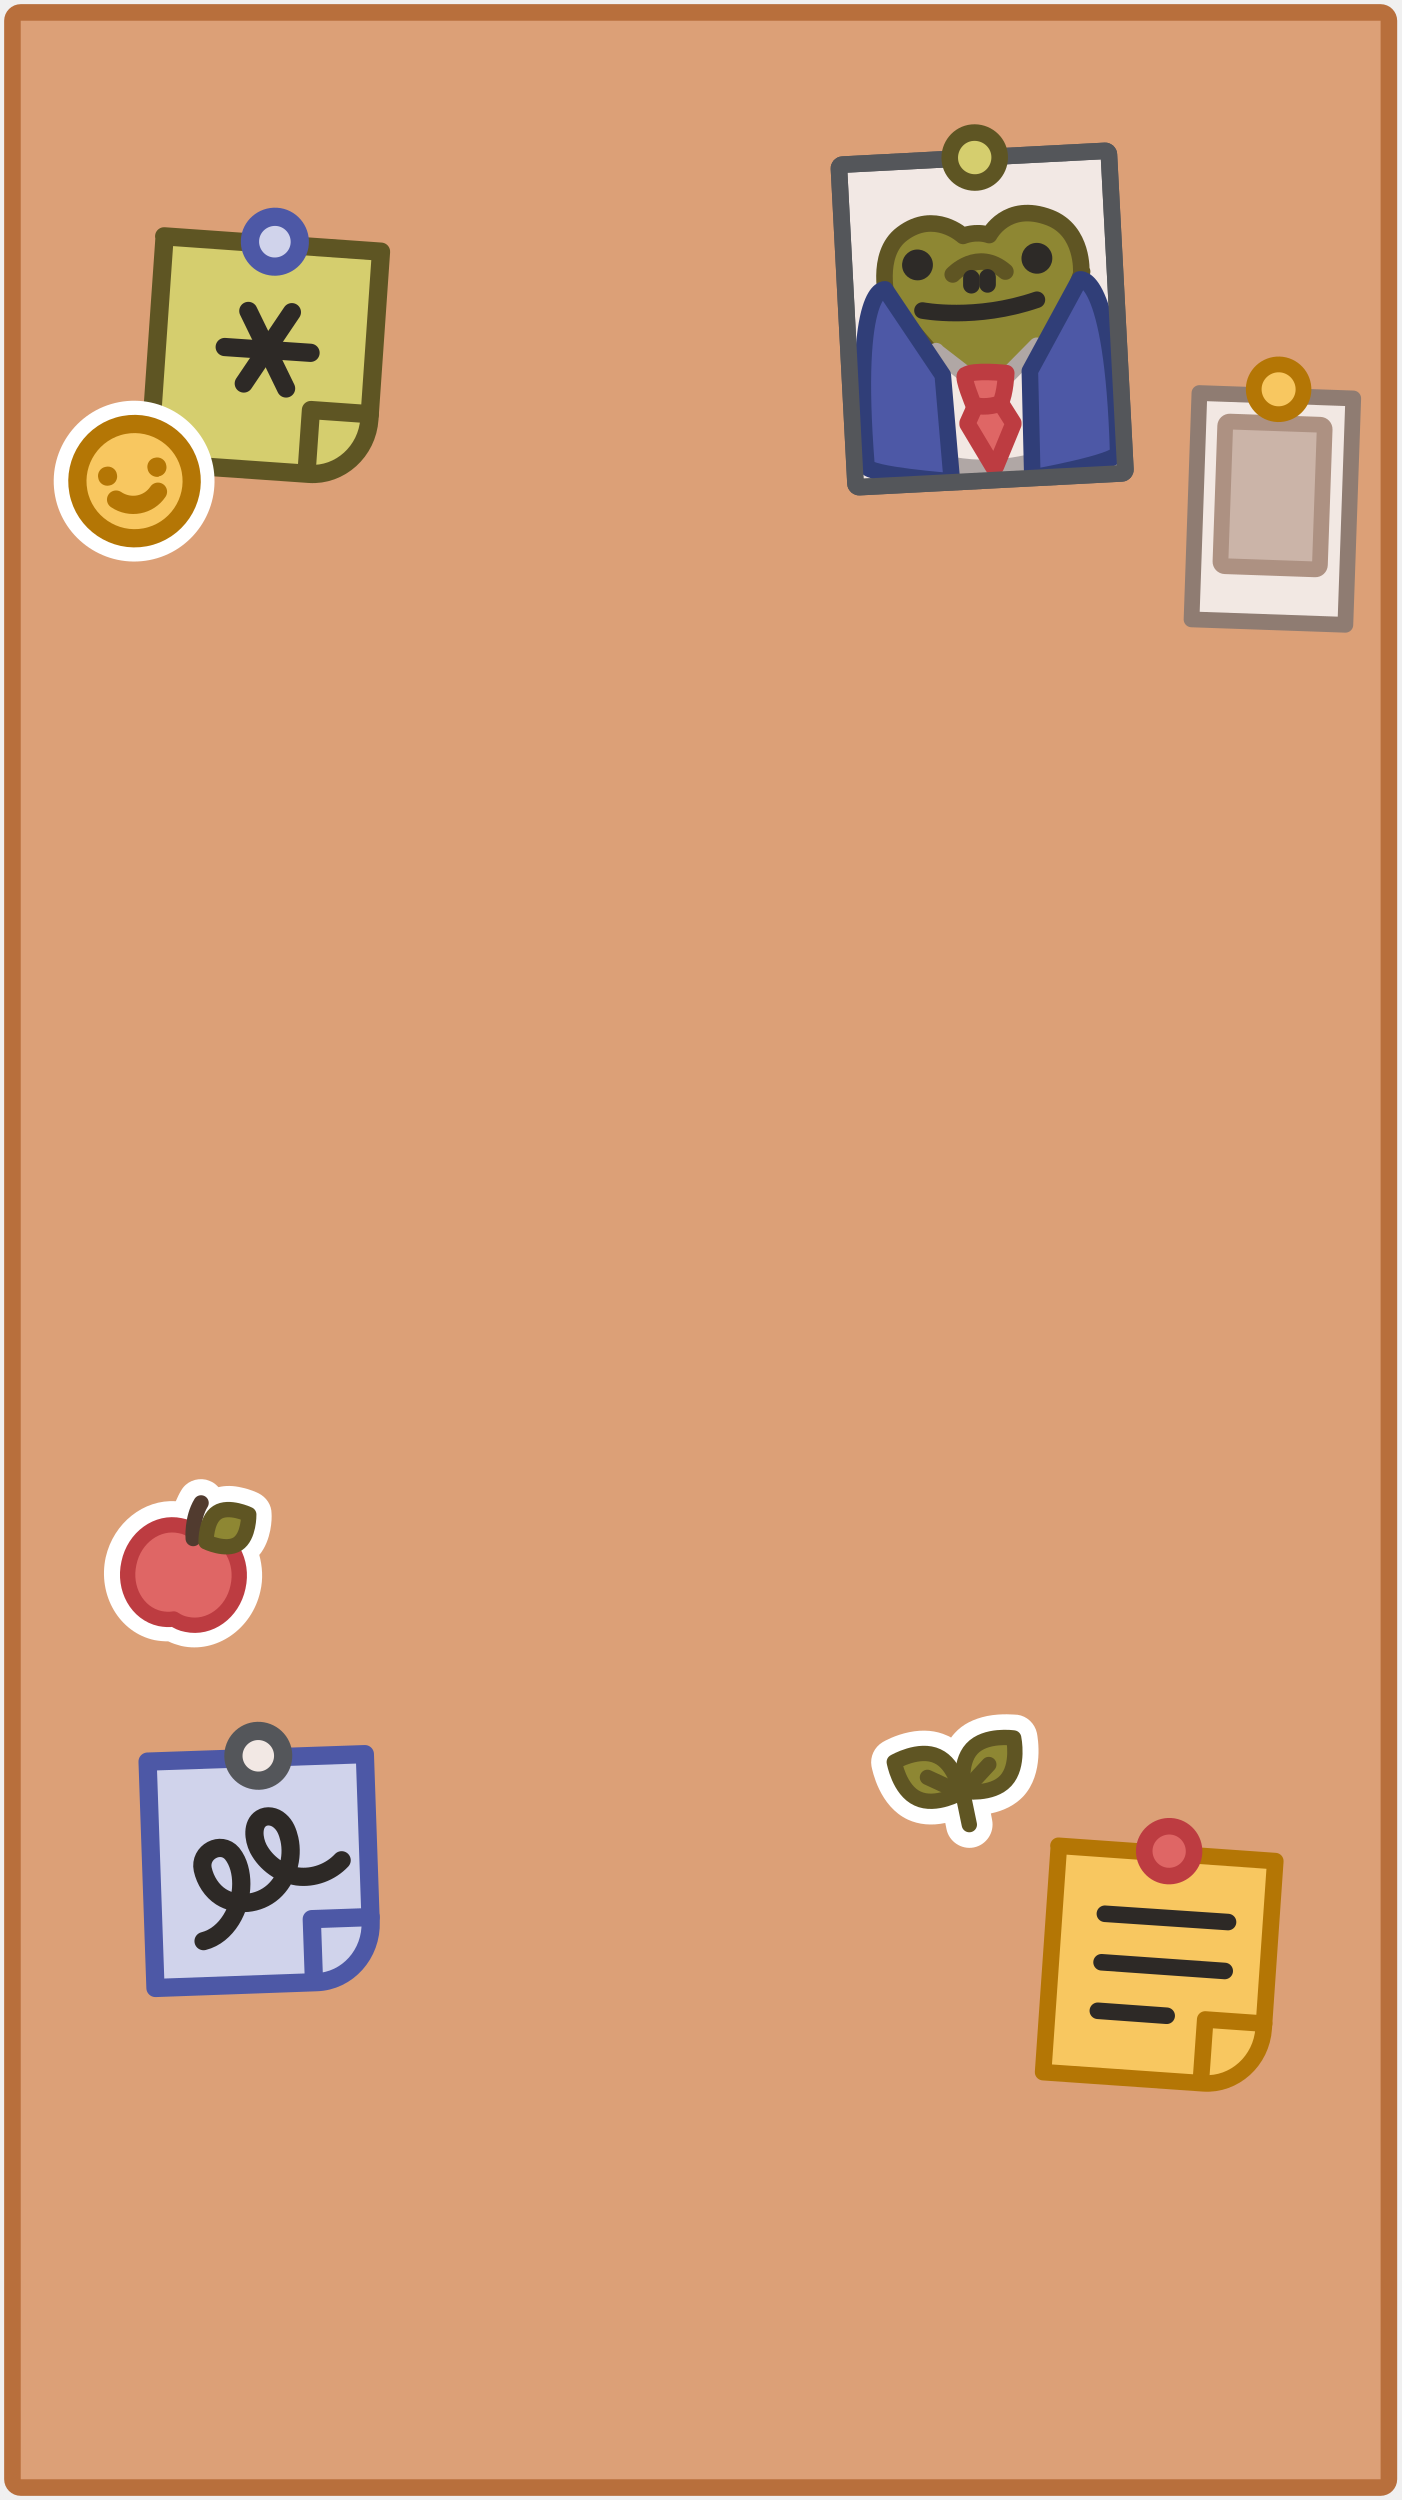
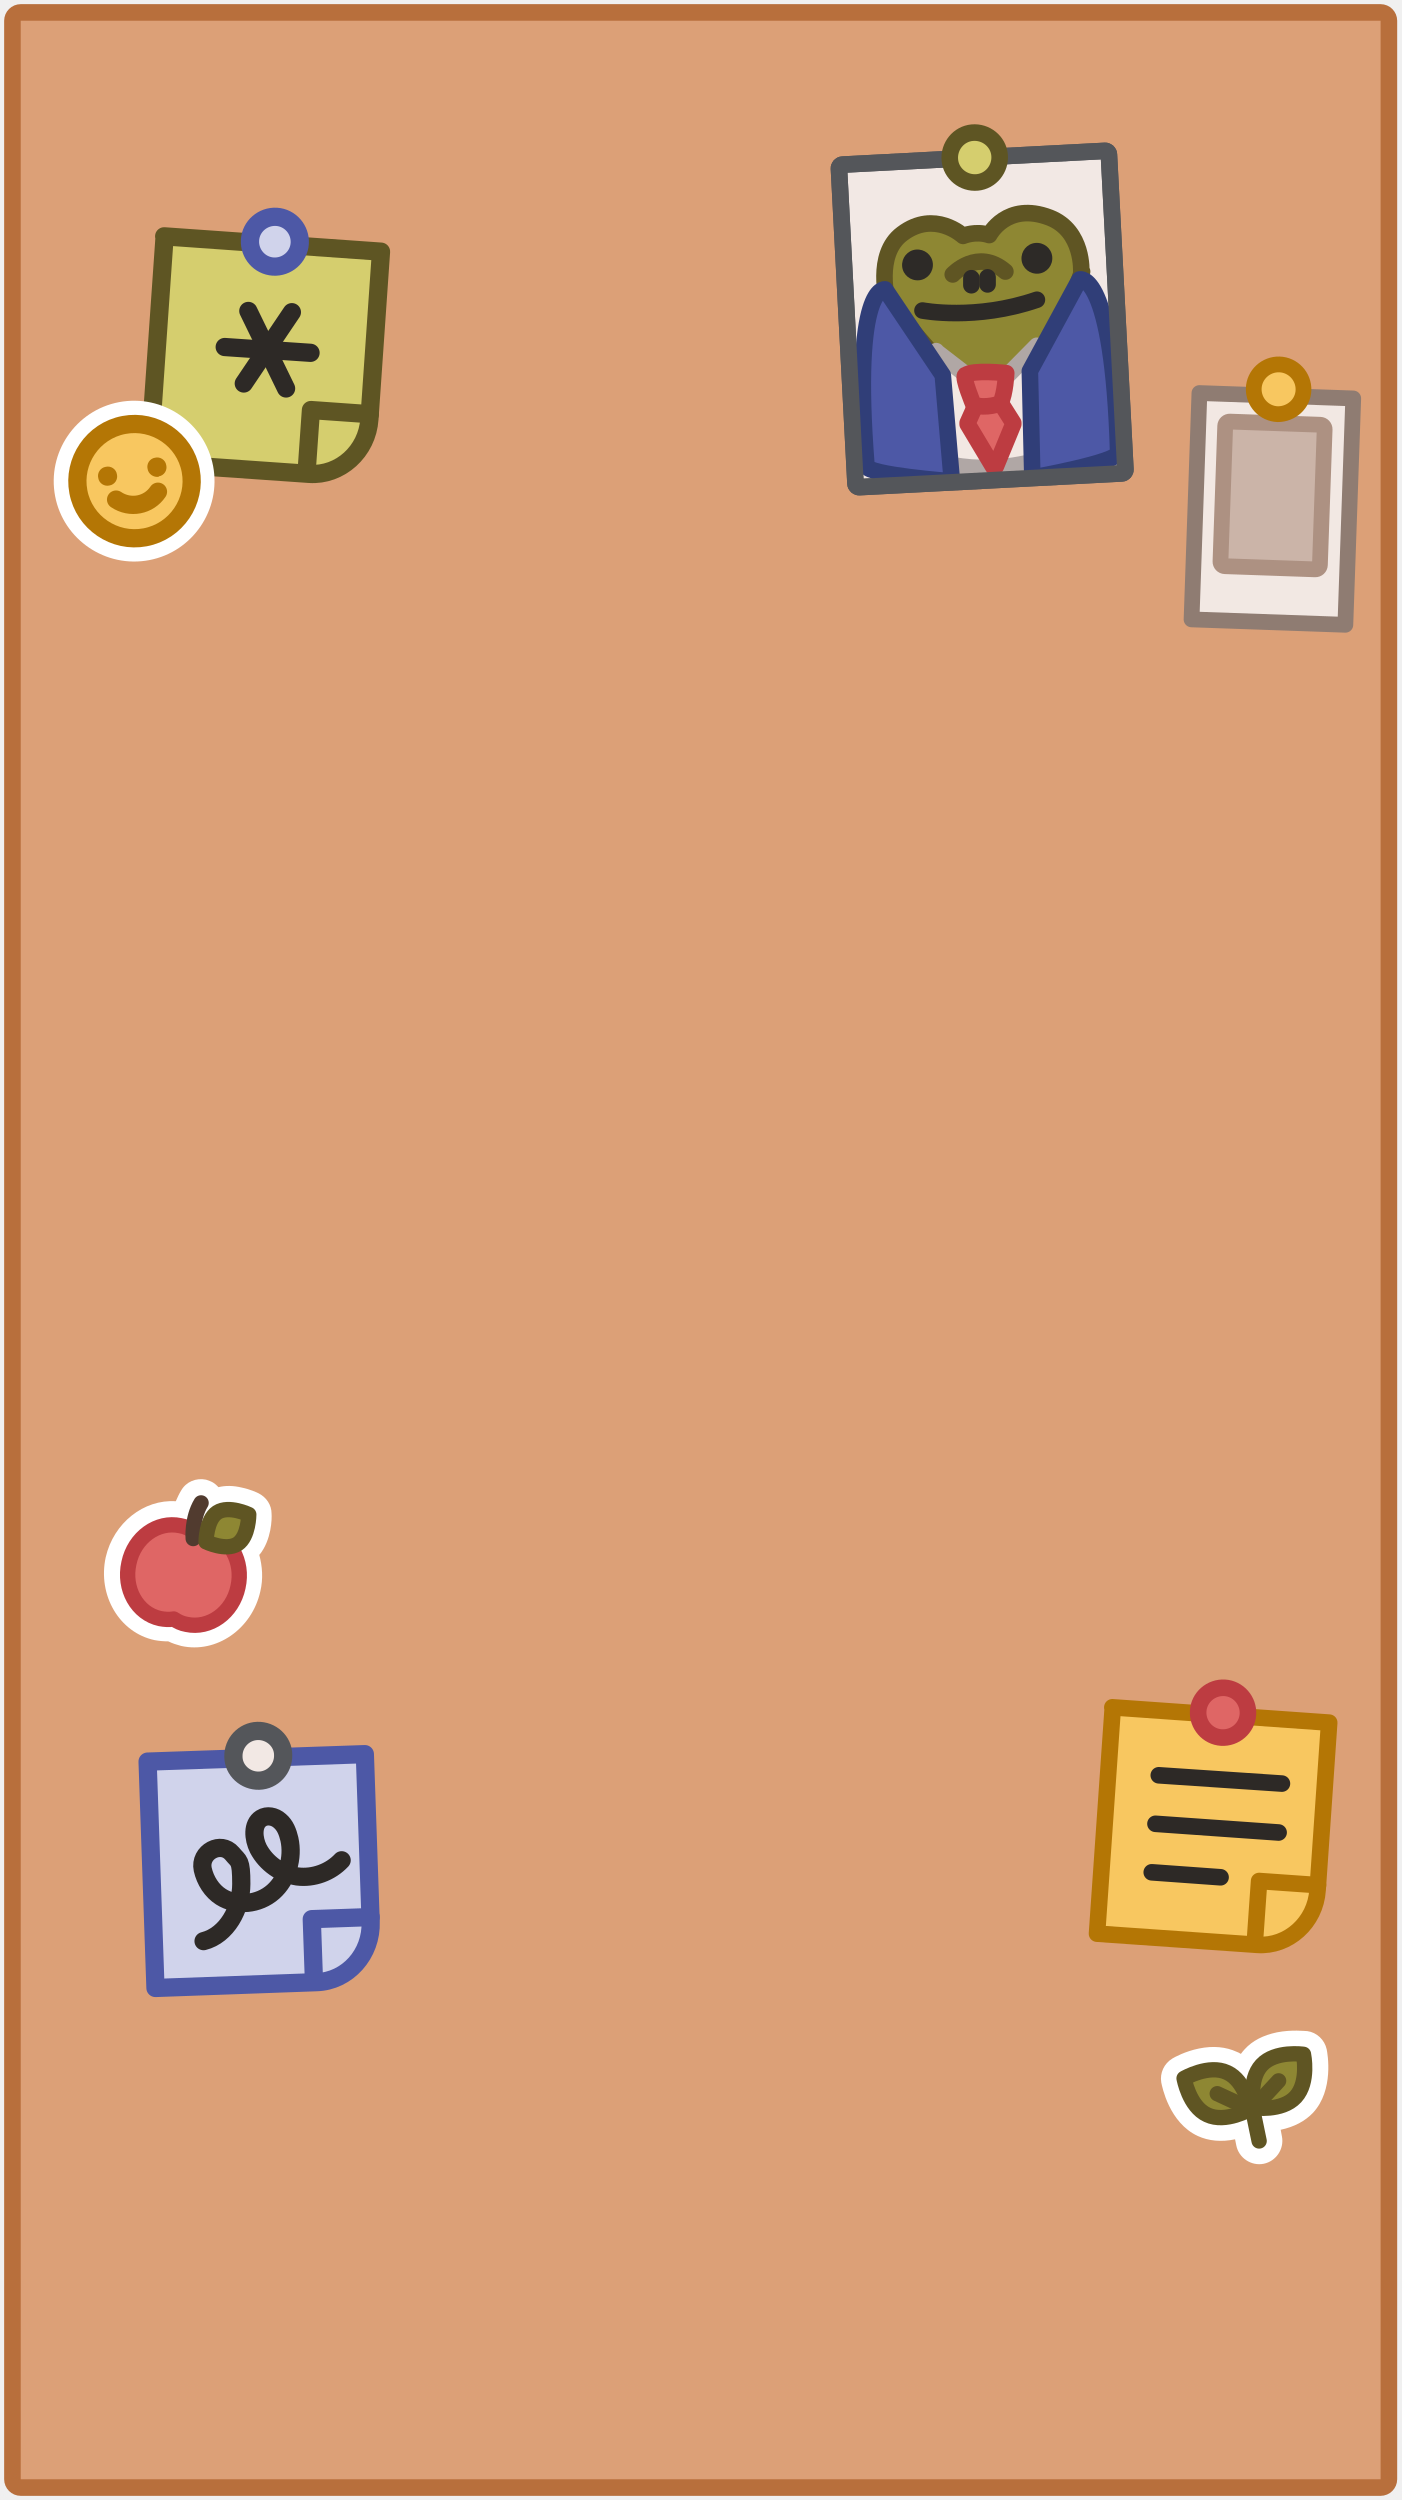
<svg xmlns="http://www.w3.org/2000/svg" id="Layer_1" data-name="Layer 1" version="1.1" viewBox="0 0 338 603">
  <defs>
    <style>
      .cls-1 {
        fill: #d0d3eb;
      }

      .cls-1, .cls-2, .cls-3, .cls-4, .cls-5, .cls-6, .cls-7, .cls-8, .cls-9, .cls-10, .cls-11, .cls-12, .cls-13, .cls-14, .cls-15, .cls-16, .cls-17, .cls-18, .cls-19, .cls-20, .cls-21, .cls-22, .cls-23, .cls-24, .cls-25, .cls-26, .cls-27 {
        stroke-linejoin: round;
      }

-       .cls-1, .cls-3, .cls-4, .cls-5, .cls-6, .cls-7, .cls-8, .cls-9, .cls-10, .cls-11, .cls-12, .cls-13, .cls-14, .cls-15, .cls-16, .cls-17, .cls-18, .cls-19, .cls-20, .cls-28, .cls-21, .cls-22, .cls-29, .cls-24, .cls-25, .cls-26, .cls-27 {
+       .cls-1, .cls-3, .cls-4, .cls-5, .cls-6, .cls-7, .cls-8, .cls-9, .cls-10, .cls-11, .cls-12, .cls-13, .cls-14, .cls-15, .cls-16, .cls-17, .cls-18, .cls-28, .cls-19, .cls-20, .cls-29, .cls-22, .cls-23, .cls-24, .cls-25, .cls-26, .cls-27 {
        stroke-linecap: round;
      }

-       .cls-1, .cls-7, .cls-11, .cls-14, .cls-16, .cls-18, .cls-29 {
+       .cls-1, .cls-3, .cls-9, .cls-11, .cls-12, .cls-14, .cls-15, .cls-29, .cls-24 {
        stroke-width: 4.4px;
      }

-       .cls-1, .cls-14 {
+       .cls-1, .cls-11 {
        stroke: #4d58a6;
      }

-       .cls-2, .cls-4, .cls-11, .cls-12, .cls-13, .cls-14, .cls-16, .cls-28, .cls-21, .cls-22, .cls-29, .cls-24, .cls-25 {
+       .cls-2, .cls-3, .cls-21 {
+         stroke: #54565a;
+       }
+ 
+       .cls-2, .cls-7, .cls-9, .cls-10, .cls-11, .cls-12, .cls-28, .cls-20, .cls-29, .cls-22, .cls-23, .cls-24, .cls-26 {
        fill: none;
      }

-       .cls-2, .cls-7, .cls-23 {
-         stroke: #54565a;
-       }
- 
-       .cls-2, .cls-23 {
+       .cls-2, .cls-21 {
        stroke-width: 4px;
-       }
- 
-       .cls-3, .cls-4, .cls-10, .cls-12 {
-         stroke-width: 3.7px;
-       }
- 
-       .cls-3, .cls-12, .cls-17, .cls-21 {
-         stroke: #5f5523;
-       }
- 
-       .cls-3, .cls-17 {
-         fill: #8e8733;
-       }
- 
-       .cls-4 {
-         stroke: #513b2f;
      }

      .cls-30 {
        fill: #b47605;
      }

      .cls-30, .cls-31, .cls-32, .cls-33 {
        stroke-width: 0px;
      }

-       .cls-5, .cls-6, .cls-13, .cls-17, .cls-19, .cls-20, .cls-28, .cls-21, .cls-24, .cls-25, .cls-26, .cls-27 {
+       .cls-3, .cls-21 {
+         fill: #f2e8e4;
+       }
+ 
+       .cls-4, .cls-5, .cls-10, .cls-13, .cls-16, .cls-17, .cls-28, .cls-20, .cls-22, .cls-23, .cls-25, .cls-27 {
        stroke-width: 4px;
      }

-       .cls-5, .cls-11, .cls-18 {
+       .cls-4, .cls-9, .cls-14 {
        stroke: #5e5523;
      }

-       .cls-5, .cls-18 {
+       .cls-4, .cls-14 {
        fill: #d5ce6e;
      }

-       .cls-6, .cls-10, .cls-32 {
+       .cls-5, .cls-32, .cls-19 {
        fill: #df6665;
      }

-       .cls-6, .cls-10, .cls-25 {
+       .cls-5, .cls-19, .cls-23 {
        stroke: #bd3c41;
      }

-       .cls-7, .cls-23 {
-         fill: #f2e8e4;
+       .cls-6, .cls-7, .cls-13, .cls-20 {
+         stroke: #5f5523;
      }

-       .cls-8 {
-         stroke: #8f7c72;
+       .cls-6, .cls-7, .cls-19, .cls-26 {
+         stroke-width: 3.7px;
      }

-       .cls-8, .cls-9 {
-         stroke-width: 3.8px;
+       .cls-6, .cls-13 {
+         fill: #8e8733;
      }

-       .cls-8, .cls-19 {
-         fill: #f2e8e3;
-       }
- 
-       .cls-9, .cls-13, .cls-15, .cls-22, .cls-27 {
+       .cls-8, .cls-10, .cls-15, .cls-24, .cls-27 {
        stroke: #b47605;
      }

-       .cls-9, .cls-15, .cls-27 {
+       .cls-8, .cls-15, .cls-27 {
        fill: #f8c760;
+       }
+ 
+       .cls-8, .cls-18 {
+         stroke-width: 3.8px;
      }

      .cls-31 {
        fill: #2d2a27;
      }

-       .cls-15, .cls-22 {
-         stroke-width: 4.4px;
-       }
- 
-       .cls-16, .cls-28, .cls-29 {
+       .cls-12, .cls-28, .cls-29 {
        stroke: #2d2926;
      }

-       .cls-19 {
+       .cls-16 {
        stroke: #b0a7a5;
      }

-       .cls-20 {
+       .cls-16, .cls-18 {
+         fill: #f2e8e3;
+       }
+ 
+       .cls-17 {
        fill: #dca077;
        stroke: #b86f3c;
+       }
+ 
+       .cls-18 {
+         stroke: #8f7c72;
      }

      .cls-34 {
        fill: #cbb4a8;
        stroke: #ad9182;
        stroke-miterlimit: 4;
        stroke-width: 3.8px;
      }

-       .cls-24 {
+       .cls-22 {
        stroke: #2d2a27;
      }

      .cls-33 {
        fill: #fff;
      }

-       .cls-26 {
+       .cls-25 {
        fill: #4d58a6;
        stroke: #303e78;
      }
+ 
+       .cls-26 {
+         stroke: #513b2f;
+       }
    </style>
  </defs>
-   <path class="cls-20" d="M333,3H5c-1.1,0-2,.9-2,2v593c0,1.1.9,2,2,2h328c1.1,0,2-.9,2-2V5c0-1.1-.9-2-2-2Z" />
-   <path class="cls-8" d="M326.4,96.1l-37.1-1.3-1.9,54.6,37.1,1.3,1.9-54.6Z" />
+   <path class="cls-17" d="M333,3H5c-1.1,0-2,.9-2,2v593c0,1.1.9,2,2,2h328c1.1,0,2-.9,2-2V5c0-1.1-.9-2-2-2Z" />
+   <path class="cls-18" d="M326.4,96.1l-37.1-1.3-1.9,54.6,37.1,1.3,1.9-54.6Z" />
  <rect class="cls-34" x="289.5" y="107.5" width="34.9" height="24" rx="1.1" ry="1.1" transform="translate(176.8 422.1) rotate(-88)" />
-   <path class="cls-9" d="M308.2,99.9c3.3.1,6.1-2.5,6.2-5.8.1-3.3-2.5-6.1-5.8-6.2-3.3-.1-6.1,2.5-6.2,5.8-.1,3.3,2.5,6.1,5.8,6.2Z" />
-   <rect class="cls-23" x="204.3" y="38" width="65.2" height="77.9" rx=".9" ry=".9" transform="translate(-3.7 12.5) rotate(-3)" />
-   <path class="cls-17" d="M260.8,65.6s.6-9.9-7.6-13.1c-10.4-4-14.6,4.2-14.6,4.2-3.3-1.1-6.3.2-6.3.2,0,0-6.9-6.4-14.7-.5-6.7,5-3.5,16.5-3.5,16.5l16.8,19.4,11.6,1.5,10.4-5.5,8.1-22.8h0Z" />
-   <path class="cls-19" d="M225.8,84.8l9.7,7.5,6.1-.3,8.5-8.6,2,27.1s-12.2,4.5-24.9,1.1l-1.4-26.9h0Z" />
-   <path class="cls-32" d="M241.3,97.1l3.1,4.9c0,0,0,.2,0,.3l-4.2,10.2c-.1.3-.6.3-.7,0l-6.1-10.2c0,0,0-.2,0-.3l2.2-4.9c0-.1.2-.2.4-.2h4.9c.1,0,.3,0,.4.2" />
-   <path class="cls-25" d="M241.3,97.1l3.1,4.9c0,0,0,.2,0,.3l-4.2,10.2c-.1.3-.6.3-.7,0l-6.1-10.2c0,0,0-.2,0-.3l2.2-4.9c0-.1.2-.2.4-.2h4.9c.1,0,.3,0,.4.2" />
-   <path class="cls-6" d="M232.9,90.5c1.7-1.4,9.8-.5,9.8-.5,0,0-.2,4.9-1.4,7.3,0,0-3.5,1.4-6.5.3,0,0-2.7-6.5-2-7.1h0Z" />
-   <path class="cls-26" d="M209,112.4c-3.5-44.1,4.5-42.6,4.5-42.6l13.9,20.7,2.2,25.6s-20.4-1.5-20.6-3.7Z" />
-   <path class="cls-26" d="M269.7,109.2c-1.3-44.2-9.3-41.8-9.3-41.8l-12,22.1.6,25.7s20.7-3.7,20.7-6Z" />
+   <path class="cls-8" d="M308.2,99.9c3.3,0,6.1-2.5,6.2-5.8s-2.5-6.1-5.8-6.2-6.1,2.5-6.2,5.8,2.5,6.1,5.8,6.2Z" />
+   <rect class="cls-21" x="204.3" y="38" width="65.2" height="77.9" rx=".9" ry=".9" transform="translate(-3.7 12.5) rotate(-3)" />
+   <path class="cls-13" d="M260.8,65.6s.6-9.9-7.6-13.1c-10.4-4-14.6,4.2-14.6,4.2-3.3-1.1-6.3.2-6.3.2,0,0-6.9-6.4-14.7-.5-6.7,5-3.5,16.5-3.5,16.5l16.8,19.4,11.6,1.5,10.4-5.5,8.1-22.8h-.2Z" />
+   <path class="cls-16" d="M225.8,84.8l9.7,7.5,6.1-.3,8.5-8.6,2,27.1s-12.2,4.5-24.9,1.1l-1.4-26.9h0Z" />
+   <path class="cls-32" d="M241.3,97.1l3.1,4.9v.3l-4.2,10.2c-.1.3-.6.3-.7,0l-6.1-10.2v-.3l2.2-4.9c0,0,.2-.2.4-.2h4.9c.1,0,.3,0,.4.2" />
+   <path class="cls-23" d="M241.3,97.1l3.1,4.9v.3l-4.2,10.2c-.1.3-.6.3-.7,0l-6.1-10.2v-.3l2.2-4.9c0,0,.2-.2.4-.2h4.9c.1,0,.3,0,.4.2" />
+   <path class="cls-5" d="M232.9,90.5c1.7-1.4,9.8-.5,9.8-.5,0,0-.2,4.9-1.4,7.3,0,0-3.5,1.4-6.5.3,0,0-2.7-6.5-2-7.1h0Z" />
+   <path class="cls-25" d="M209,112.4c-3.5-44.1,4.5-42.6,4.5-42.6l13.9,20.7,2.2,25.6s-20.4-1.5-20.6-3.7h0Z" />
+   <path class="cls-25" d="M269.7,109.2c-1.3-44.2-9.3-41.8-9.3-41.8l-12,22.1.6,25.7s20.7-3.7,20.7-6h0Z" />
  <path class="cls-31" d="M221.7,67.6c2-.2,3.5-2,3.3-4.1-.2-2-2-3.5-4.1-3.3-2,.2-3.5,2-3.3,4.1.2,2,2,3.5,4.1,3.3Z" />
  <path class="cls-31" d="M250.5,66c2-.2,3.5-2,3.3-4.1-.2-2-2-3.5-4.1-3.3-2,.2-3.5,2-3.3,4.1.2,2,2,3.5,4.1,3.3Z" />
-   <path class="cls-21" d="M229.8,66.2s6-6.5,12.7-.7" />
-   <path class="cls-24" d="M234.3,67.1v1.7" />
-   <path class="cls-24" d="M238.2,66.9v1.7" />
-   <path class="cls-24" d="M222.5,74.9s12.8,2.5,27.6-2.6" />
+   <path class="cls-20" d="M229.8,66.2s6-6.5,12.7-.7" />
+   <path class="cls-22" d="M234.3,67.1v1.7" />
+   <path class="cls-22" d="M238.2,66.9v1.7" />
+   <path class="cls-22" d="M222.5,74.9s12.8,2.5,27.6-2.6" />
  <rect class="cls-2" x="204.3" y="38" width="65.2" height="77.9" rx=".9" ry=".9" transform="translate(-3.7 12.5) rotate(-3)" />
-   <path class="cls-5" d="M235.7,44c3.3-.3,5.7-3.3,5.4-6.6-.3-3.3-3.3-5.7-6.6-5.4-3.3.3-5.7,3.3-5.4,6.6.3,3.3,3.3,5.7,6.6,5.4Z" />
-   <path class="cls-18" d="M39.6,57l52.3,3.7-2.8,40.4c-.5,7.8-7.1,13.7-14.5,13.2l-38.7-2.7,3.8-54.5Z" />
-   <path class="cls-11" d="M74,113.1l1-14.2,14.2,1" />
+   <path class="cls-4" d="M235.7,44c3.3-.3,5.7-3.3,5.4-6.6s-3.3-5.7-6.6-5.4-5.7,3.3-5.4,6.6,3.3,5.7,6.6,5.4Z" />
+   <path class="cls-14" d="M39.6,57l52.3,3.7-2.8,40.4c-.5,7.8-7.1,13.7-14.5,13.2l-38.7-2.7,3.8-54.5h0Z" />
+   <path class="cls-9" d="M74,113.1l1-14.2,14.2,1" />
  <path class="cls-1" d="M65.9,64.3c3.3.2,6.2-2.3,6.4-5.6.2-3.3-2.3-6.2-5.6-6.4-3.3-.2-6.2,2.3-6.4,5.6s2.3,6.2,5.6,6.4Z" />
  <line class="cls-29" x1="54.2" y1="83.7" x2="74.9" y2="85.1" />
  <line class="cls-29" x1="58.8" y1="92.5" x2="70.4" y2="75.3" />
  <line class="cls-29" x1="59.9" y1="75" x2="69" y2="93.7" />
-   <path class="cls-33" d="M28.7,97c-10.5,2-17.4,12.2-15.4,22.7,2,10.5,12.2,17.4,22.7,15.4,10.5-2,17.4-12.2,15.4-22.7-2-10.5-12.2-17.4-22.7-15.4Z" />
+   <path class="cls-33" d="M28.7,97c-10.5,2-17.4,12.2-15.4,22.7s12.2,17.4,22.7,15.4,17.4-12.2,15.4-22.7-12.2-17.4-22.7-15.4Z" />
  <path class="cls-15" d="M35,129.6c7.5-1.4,12.4-8.7,11-16.1-1.4-7.5-8.7-12.4-16.1-11-7.5,1.4-12.4,8.7-11,16.1,1.4,7.5,8.7,12.4,16.1,11Z" />
-   <path class="cls-22" d="M38.1,118.6c-2.2,3.3-6.7,4.2-10.1,1.9" />
+   <path class="cls-24" d="M38.1,118.6c-2.2,3.3-6.7,4.2-10.1,1.9" />
  <path class="cls-30" d="M26.4,117.1c1.3-.2,2.1-1.5,1.8-2.7-.2-1.3-1.5-2.1-2.7-1.8-1.3.2-2.1,1.5-1.8,2.7.2,1.3,1.5,2.1,2.7,1.8Z" />
-   <path class="cls-30" d="M38.3,114.9c1.3-.2,2.1-1.5,1.8-2.7-.2-1.3-1.5-2.1-2.7-1.8-1.3.2-2.1,1.5-1.8,2.7.2,1.3,1.5,2.1,2.7,1.9Z" />
-   <path class="cls-27" d="M255.3,445.2l52.3,3.7-2.8,40.4c-.5,7.8-7.1,13.7-14.5,13.2l-38.7-2.7,3.8-54.5Z" />
-   <path class="cls-13" d="M289.7,501.3l1-14.2,14.2,1" />
-   <line class="cls-28" x1="266.5" y1="461.6" x2="296.2" y2="463.6" />
-   <line class="cls-28" x1="265.7" y1="473.3" x2="295.4" y2="475.4" />
-   <line class="cls-28" x1="264.8" y1="485" x2="281.4" y2="486.2" />
-   <path class="cls-6" d="M281.6,452.5c3.3.2,6.2-2.3,6.4-5.6.2-3.3-2.3-6.2-5.6-6.4-3.3-.2-6.2,2.3-6.4,5.6-.2,3.3,2.3,6.2,5.6,6.4Z" />
-   <path class="cls-33" d="M245.3,413.6c-.4,0-3.6-.4-7.2.3-3.3.7-5.9,2-7.8,4.1-.3.3-.6.7-.9,1.1-.3-.2-.7-.4-1-.5-2.6-1.2-5.7-1.5-9.1-.8-3.4.7-5.9,2.1-6.4,2.4-2,1.2-3.1,3.5-2.7,5.8.2,1,1.9,9.7,8.8,12.9,2.6,1.2,5.7,1.5,9,.8l.3,1.5c.6,3,3.6,5,6.6,4.4,3-.6,5-3.6,4.4-6.6l-.3-1.6c3.3-.7,5.9-2.1,7.8-4.1,5.1-5.5,3.5-14.3,3.3-15.3-.5-2.3-2.4-4.1-4.7-4.4h0Z" />
-   <path class="cls-3" d="M231.7,432.4s-1.2-6.8-5.6-8.8c-4.4-2.1-10.4,1.4-10.4,1.4,0,0,1.2,6.8,5.6,8.8,4.4,2.1,10.4-1.4,10.4-1.4Z" />
-   <path class="cls-12" d="M223.7,428.7l8,3.7" />
-   <path class="cls-3" d="M232.5,432.1s-1.4-6.7,1.9-10.3c3.3-3.6,10.1-2.6,10.1-2.6,0,0,1.4,6.7-1.9,10.3-3.3,3.6-10.1,2.6-10.1,2.6Z" />
-   <path class="cls-12" d="M238.5,425.6l-6,6.5" />
-   <path class="cls-12" d="M232,431.4l1.8,8.7" />
-   <path class="cls-1" d="M35.6,424.9l52.4-1.8,1.4,40.4c.3,7.8-5.6,14.4-13.1,14.6l-38.8,1.4-1.9-54.6Z" />
-   <path class="cls-14" d="M75.7,477.1l-.5-14.2,14.2-.5" />
-   <path class="cls-7" d="M62.5,429.5c3.3-.1,5.9-2.9,5.8-6.2-.1-3.3-2.9-5.9-6.2-5.8-3.3.1-5.9,2.9-5.8,6.2.1,3.3,2.9,5.9,6.2,5.8Z" />
-   <path class="cls-16" d="M49.1,468.2c5.6-1.4,9.1-7.8,9.1-13.8,0-2.6-.6-5.3-2.2-7.3,0,0,0,0,0,0-2.7-3.2-8-.4-7.1,3.8.6,2.7,2.2,5.2,4.4,6.6,3.8,2.4,9.1,1.9,12.6-1.2,3.4-3,4.9-8.2,3.9-12.7-.4-1.7-1-3.3-2.3-4.4-1.2-1.1-3.1-1.5-4.5-.6-2.2,1.4-1.9,4.9-.7,7.3,1.9,3.6,5.5,6.1,9.4,6.7,3.9.5,8-1,10.7-3.9" />
+   <path class="cls-30" d="M38.3,114.9c1.3-.2,2.1-1.5,1.8-2.7-.2-1.3-1.5-2.1-2.7-1.8-1.3.2-2.1,1.5-1.8,2.7.2,1.3,1.5,2.1,2.7,1.9h0Z" />
+   <path class="cls-27" d="M268.3,411.8l52.3,3.7-2.8,40.4c-.5,7.8-7.1,13.7-14.5,13.2l-38.7-2.7,3.8-54.5h-.1Z" />
+   <path class="cls-10" d="M302.7,467.9l1-14.2,14.2,1" />
+   <line class="cls-28" x1="279.5" y1="428.2" x2="309.2" y2="430.2" />
+   <line class="cls-28" x1="278.7" y1="439.9" x2="308.4" y2="442" />
+   <line class="cls-28" x1="277.8" y1="451.6" x2="294.4" y2="452.8" />
+   <path class="cls-5" d="M294.6,419.1c3.3.2,6.2-2.3,6.4-5.6.2-3.3-2.3-6.2-5.6-6.4-3.3-.2-6.2,2.3-6.4,5.6-.2,3.3,2.3,6.2,5.6,6.4Z" />
+   <path class="cls-33" d="M315.2,489.9c-.4,0-3.6-.4-7.2.3-3.3.7-5.9,2-7.8,4.1-.3.3-.6.7-.9,1.1-.3-.2-.7-.4-1-.5-2.6-1.2-5.7-1.5-9.1-.8-3.4.7-5.9,2.1-6.4,2.4-2,1.2-3.1,3.5-2.7,5.8.2,1,1.9,9.7,8.8,12.9,2.6,1.2,5.7,1.5,9,.8l.3,1.5c.6,3,3.6,5,6.6,4.4s5-3.6,4.4-6.6l-.3-1.6c3.3-.7,5.9-2.1,7.8-4.1,5.1-5.5,3.5-14.3,3.3-15.3-.5-2.3-2.4-4.1-4.7-4.4h-.1Z" />
+   <path class="cls-6" d="M301.6,508.7s-1.2-6.8-5.6-8.8c-4.4-2.1-10.4,1.4-10.4,1.4,0,0,1.2,6.8,5.6,8.8,4.4,2.1,10.4-1.4,10.4-1.4Z" />
+   <path class="cls-7" d="M293.6,505l8,3.7" />
+   <path class="cls-6" d="M302.4,508.4s-1.4-6.7,1.9-10.3c3.3-3.6,10.1-2.6,10.1-2.6,0,0,1.4,6.7-1.9,10.3-3.3,3.6-10.1,2.6-10.1,2.6Z" />
+   <path class="cls-7" d="M308.4,501.9l-6,6.5" />
+   <path class="cls-7" d="M301.9,507.7l1.8,8.7" />
+   <path class="cls-1" d="M35.6,424.9l52.4-1.8,1.4,40.4c.3,7.8-5.6,14.4-13.1,14.6l-38.8,1.4s-1.9-54.6-1.9-54.6Z" />
+   <path class="cls-11" d="M75.7,477.1l-.5-14.2,14.2-.5" />
+   <path class="cls-3" d="M62.5,429.5c3.3-.1,5.9-2.9,5.8-6.2,0-3.3-2.9-5.9-6.2-5.8s-5.9,2.9-5.8,6.2c0,3.3,2.9,5.9,6.2,5.8Z" />
+   <path class="cls-12" d="M49.1,468.2c5.6-1.4,9.1-7.8,9.1-13.8s-.6-5.3-2.2-7.3h0c-2.7-3.2-8-.4-7.1,3.8.6,2.7,2.2,5.2,4.4,6.6,3.8,2.4,9.1,1.9,12.6-1.2,3.4-3,4.9-8.2,3.9-12.7-.4-1.7-1-3.3-2.3-4.4-1.2-1.1-3.1-1.5-4.5-.6-2.2,1.4-1.9,4.9-.7,7.3,1.9,3.6,5.5,6.1,9.4,6.7,3.9.5,8-1,10.7-3.9" />
  <g>
-     <path class="cls-33" d="M62.6,375c2.9-3.6,3-8.7,2.9-9.9,0-2.1-1.2-3.9-3.1-4.9-.4-.2-2.1-1-4.1-1.4-2.1-.5-3.9-.5-5.6-.1-.4-.4-.8-.8-1.3-1.1-.5-.3-1.1-.5-1.7-.7-2.4-.5-4.8.5-6,2.6-.5.8-.9,1.7-1.3,2.6-7.7-.5-15,5.2-16.9,13.5-2,9.2,3.3,18.2,11.8,20,1.1.2,2.2.3,3.3.3,1,.5,2,.8,3.1,1.1,8.5,1.9,17.1-4.1,19.1-13.2.7-3,.5-6-.3-8.9Z" />
-     <path class="cls-10" d="M49.9,369.4c-1.1-.2-2.2-.3-3.3-.1-.9-.6-1.9-1.1-3.1-1.3-5.5-1.2-11.1,2.8-12.4,9-1.4,6.2,2,12.2,7.5,13.4,1.1.2,2.2.3,3.3.1.9.6,1.9,1.1,3.1,1.3,5.5,1.2,11.1-2.8,12.4-9,1.4-6.2-2-12.2-7.5-13.4Z" />
-     <path class="cls-4" d="M46.6,371.1s-.4-4.8,1.9-8.6" />
-     <path class="cls-3" d="M57.3,372.4c-2.8,1.8-7.6-.5-7.6-.5,0,0-.1-5.3,2.7-7.1,2.8-1.8,7.6.5,7.6.5,0,0,.1,5.3-2.7,7.1Z" />
+     <path class="cls-33" d="M62.6,375c2.9-3.6,3-8.7,2.9-9.9,0-2.1-1.2-3.9-3.1-4.9-.4-.2-2.1-1-4.1-1.4-2.1-.5-3.9-.5-5.6-.1-.4-.4-.8-.8-1.3-1.1-.5-.3-1.1-.5-1.7-.7-2.4-.5-4.8.5-6,2.6-.5.8-.9,1.7-1.3,2.6-7.7-.5-15,5.2-16.9,13.5-2,9.2,3.3,18.2,11.8,20,1.1.2,2.2.3,3.3.3,1,.5,2,.8,3.1,1.1,8.5,1.9,17.1-4.1,19.1-13.2.7-3,.5-6-.3-8.9h0Z" />
+     <path class="cls-19" d="M49.9,369.4c-1.1-.2-2.2-.3-3.3-.1-.9-.6-1.9-1.1-3.1-1.3-5.5-1.2-11.1,2.8-12.4,9-1.4,6.2,2,12.2,7.5,13.4,1.1.2,2.2.3,3.3.1.9.6,1.9,1.1,3.1,1.3,5.5,1.2,11.1-2.8,12.4-9,1.4-6.2-2-12.2-7.5-13.4Z" />
+     <path class="cls-26" d="M46.6,371.1s-.4-4.8,1.9-8.6" />
+     <path class="cls-6" d="M57.3,372.4c-2.8,1.8-7.6-.5-7.6-.5,0,0,0-5.3,2.7-7.1,2.8-1.8,7.6.5,7.6.5,0,0,0,5.3-2.7,7.1Z" />
  </g>
</svg>
